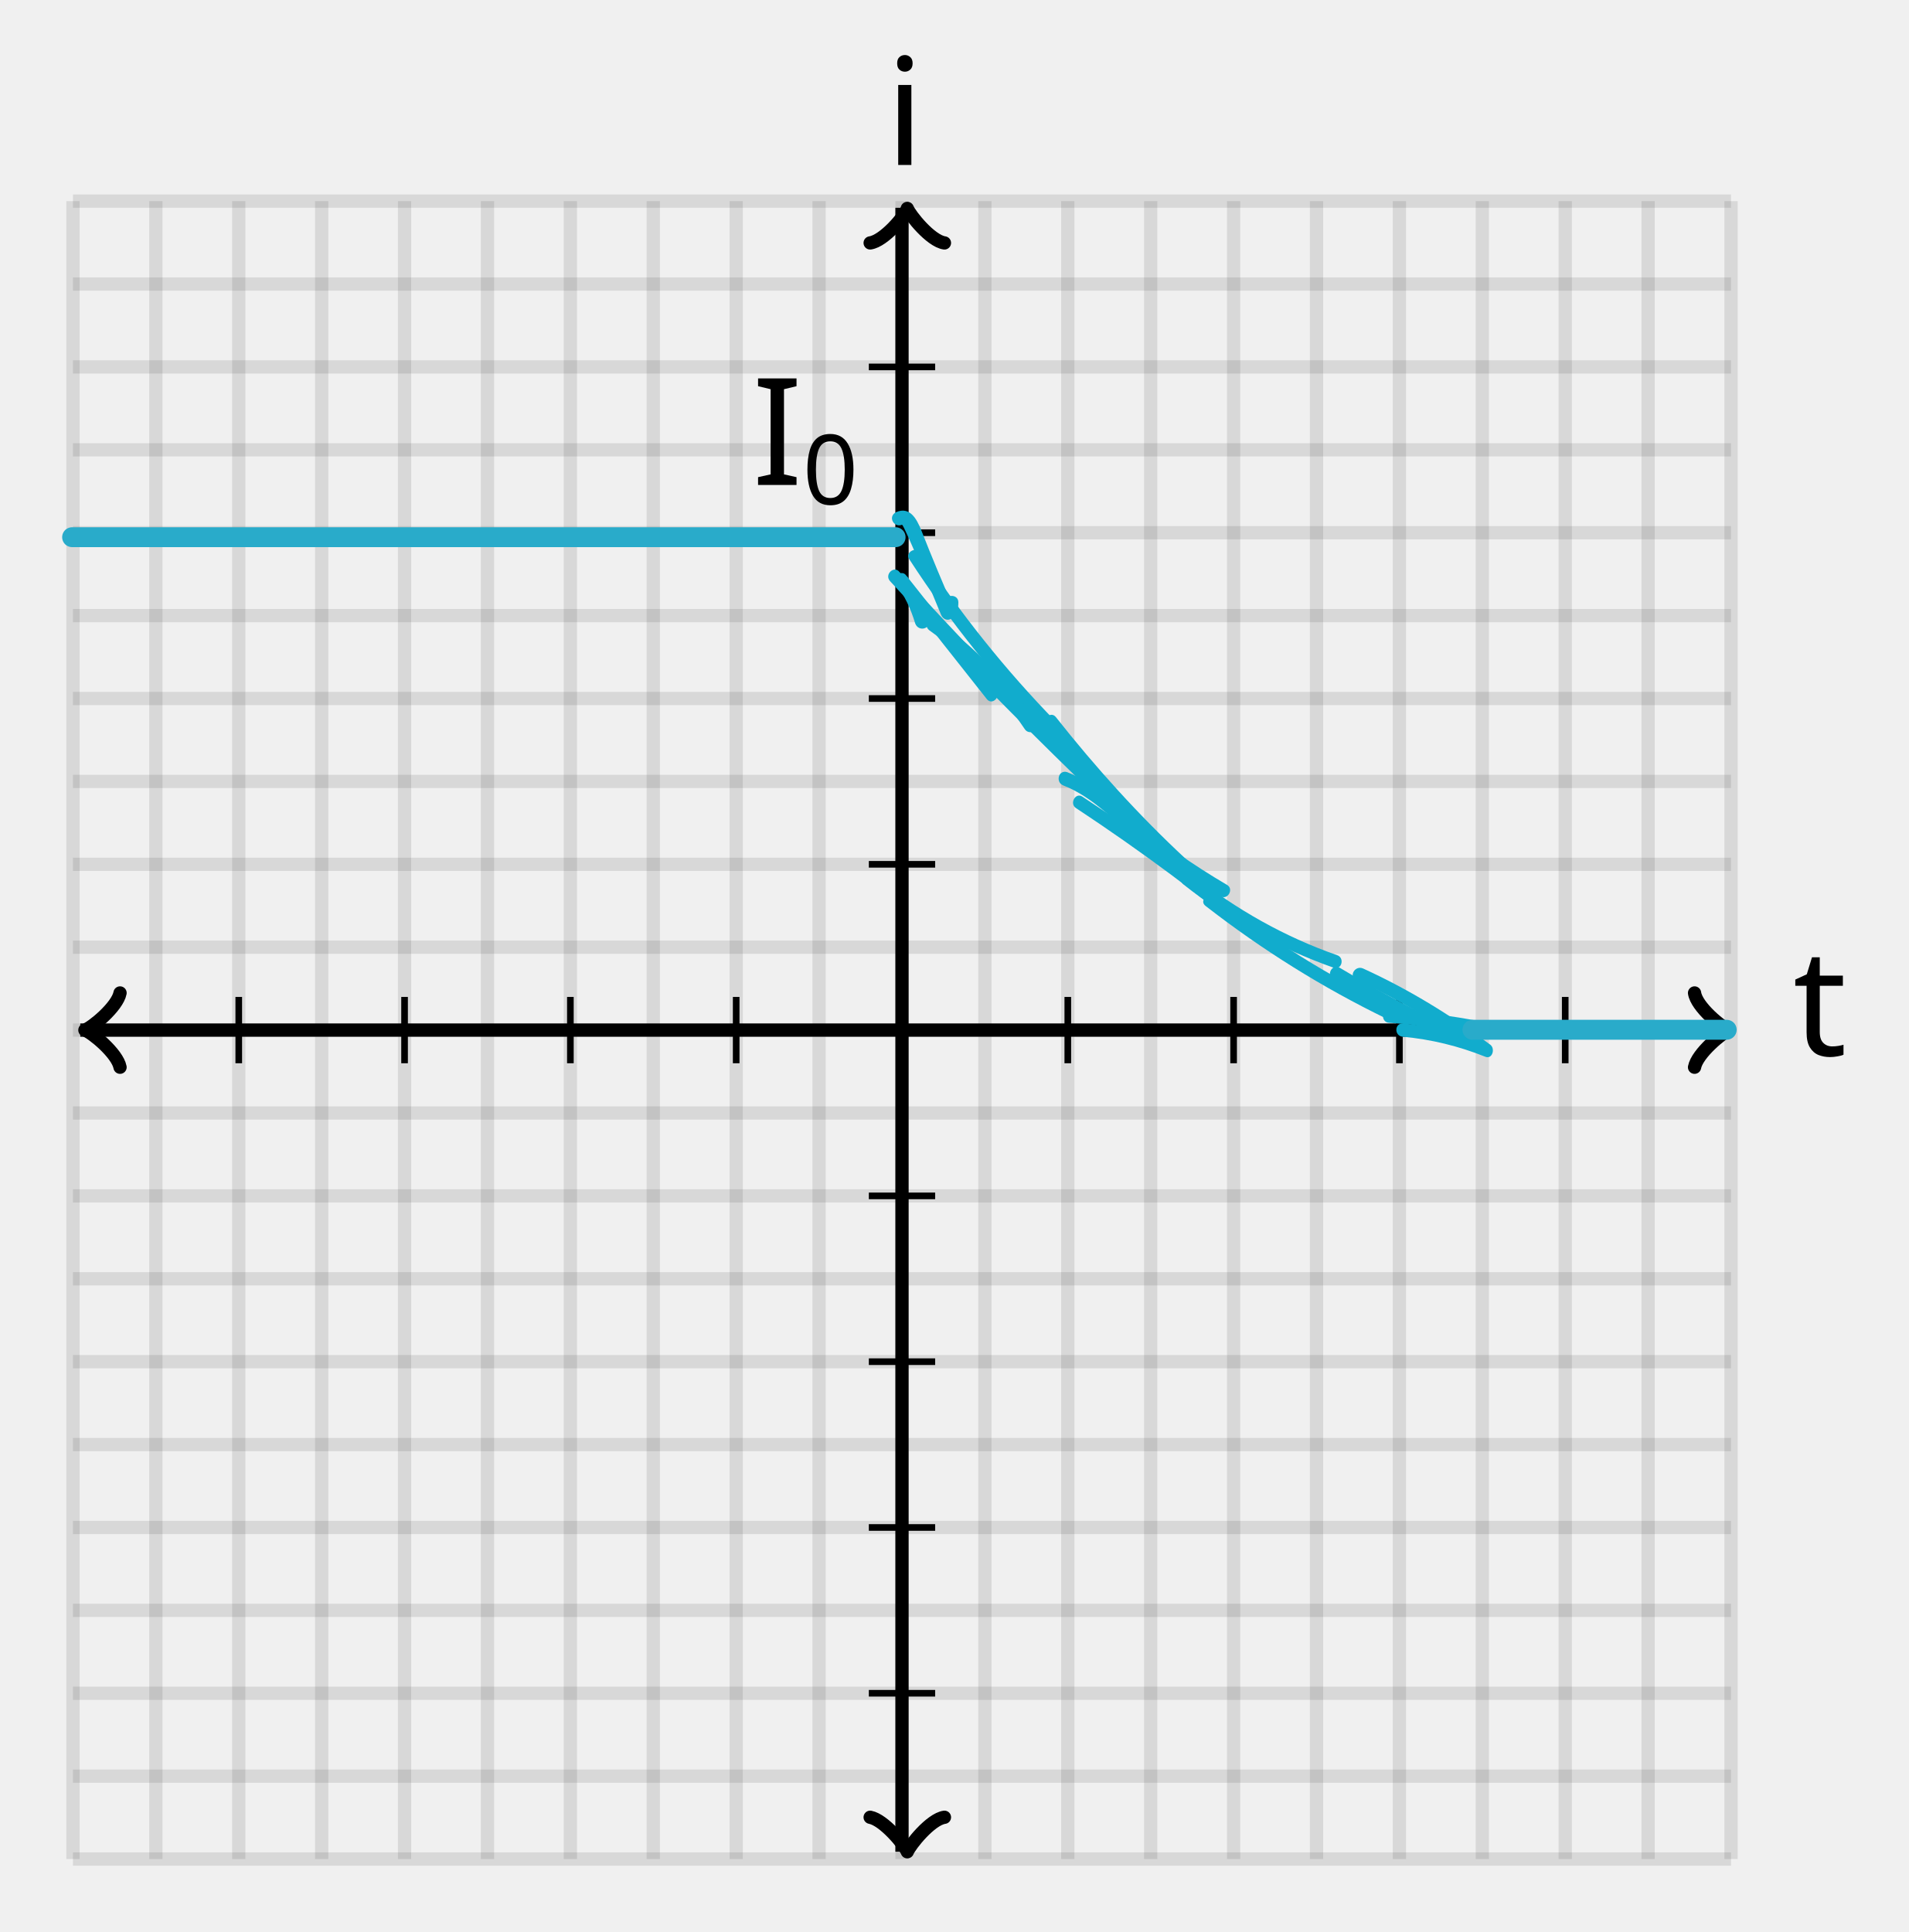
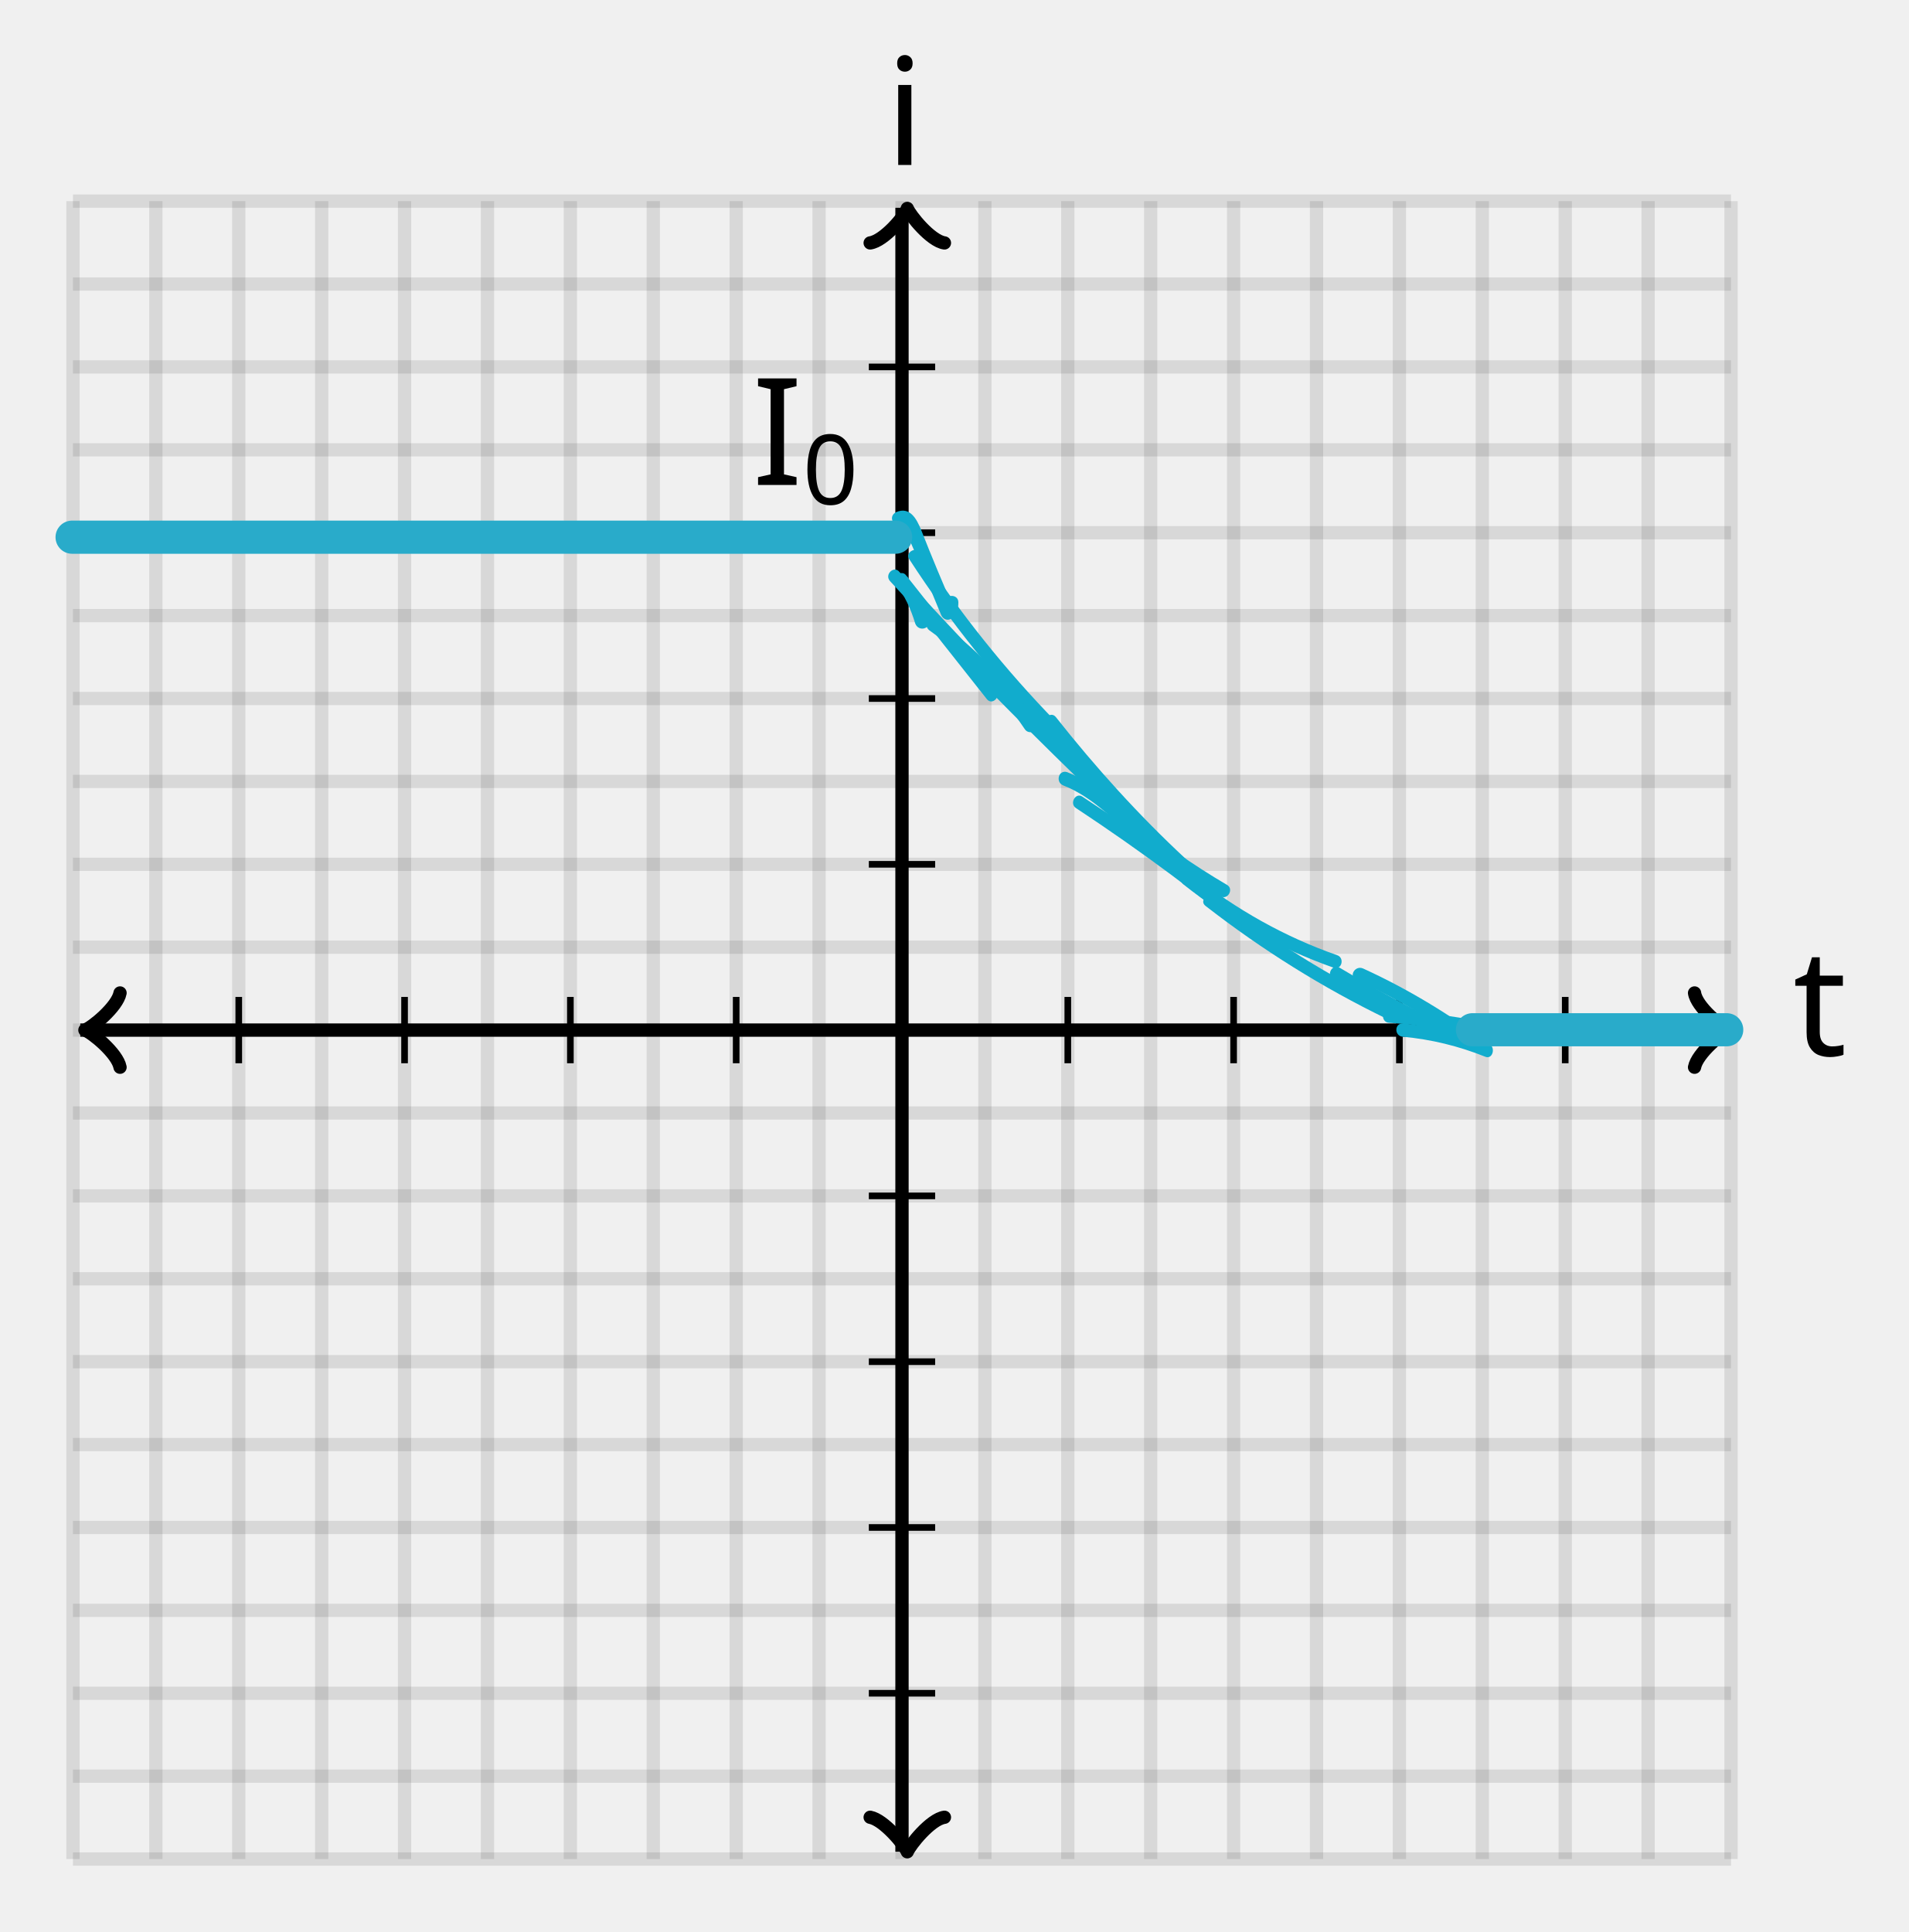
<svg xmlns="http://www.w3.org/2000/svg" version="1.1" id="Layer_1" x="0px" y="0px" width="287.755" height="291.33" viewBox="0 0 287.755 291.33" xml:space="preserve">
  <defs id="defs6176" />
  <style type="text/css" id="style5916">
	.st0{fill:none;stroke:#E8C11C;stroke-miterlimit:10;}
	.st1{fill:none;stroke:#11ACCD;stroke-width:3;stroke-linecap:round;stroke-miterlimit:10;}
	.st2{fill:#11ACCD;}
	.st3{fill:none;stroke:#11ACCD;stroke-width:4;stroke-miterlimit:10;}
	.st4{fill:none;stroke:#BABEC2;stroke-linecap:round;stroke-miterlimit:10;}
	.st5{fill:none;stroke:#11ACCD;stroke-width:6;stroke-miterlimit:10;}
	.st6{fill:none;stroke:#000000;stroke-linecap:round;stroke-linejoin:round;stroke-miterlimit:10;}
	.st7{fill:none;stroke:#000000;stroke-width:2;stroke-linecap:round;stroke-linejoin:round;stroke-miterlimit:10;}
	.st8{fill:none;stroke:#000000;stroke-width:2;stroke-miterlimit:10;}
	.st9{fill:none;stroke:#000000;stroke-linecap:round;stroke-miterlimit:10;}
	.st10{fill:none;stroke:#000000;stroke-width:1.5;stroke-miterlimit:10;}
	.st11{fill:none;stroke:#000000;stroke-width:2;stroke-linecap:round;stroke-miterlimit:10;}
	.st12{fill:none;}
	.st13{stroke:#000000;stroke-linecap:round;stroke-linejoin:round;stroke-miterlimit:10;}
	.st14{fill:none;stroke:#000000;stroke-miterlimit:10;}
	.st15{fill:#FFFFFF;stroke:#000000;stroke-miterlimit:10;}
	.st16{fill:#1FAB54;}
	.st17{fill:none;stroke:#000000;stroke-width:5;stroke-miterlimit:10;}
	.st18{fill:none;stroke:#000000;stroke-width:4;stroke-miterlimit:10;}
	.st19{fill:#FF9C39;}
	.st20{fill:#E8C11C;}
	.st21{fill:none;stroke:#E8C11C;stroke-linecap:round;stroke-miterlimit:10;}
	.st22{fill:#BABEC2;stroke:#BABEC2;stroke-linecap:round;stroke-linejoin:round;stroke-miterlimit:10;}
	.st23{fill:#BABEC2;stroke:#BABEC2;stroke-miterlimit:10;}
	.st24{fill:none;stroke:#BABEC2;stroke-linecap:round;stroke-linejoin:round;stroke-miterlimit:10;}
	.st25{fill:none;stroke:#1FAB54;stroke-width:2;stroke-linecap:round;stroke-miterlimit:10;}
	.st26{fill:none;stroke:#BABEC2;stroke-width:2;stroke-linecap:round;stroke-miterlimit:10;}
	.st27{fill:#BABEC2;}
	.st28{fill:none;stroke:#BABEC2;stroke-width:2;stroke-miterlimit:10;}
	.st29{fill:none;stroke:#BABEC2;stroke-width:2;stroke-linecap:round;stroke-linejoin:round;stroke-miterlimit:10;}
	.st30{opacity:0.1;fill:none;stroke:#000000;stroke-width:2;enable-background:new    ;}
	.st31{fill:none;stroke:#000000;stroke-width:2;stroke-linecap:round;stroke-linejoin:round;}
	.st32{fill:none;stroke:#000000;stroke-width:2;}
	.st33{fill:none;stroke:#000000;}
	.st34{clip-path:url(#SVGID_2_);fill:none;stroke:#29ABCA;stroke-width:5;}
	.st35{clip-path:url(#SVGID_4_);fill:none;stroke:#29ABCA;stroke-width:5;}
	.st36{font-family:'KaTeX_Main-Italic';}
	.st37{font-size:18px;}
	.st38{font-family:'KaTeX_Main-Regular';}
	.st39{clip-path:url(#SVGID_6_);fill:none;stroke:#E1A158;stroke-width:5;}
	.st40{clip-path:url(#SVGID_8_);fill:none;stroke:#E1A158;stroke-width:5;}
	.st41{clip-path:url(#SVGID_10_);fill:none;stroke:#E1A158;stroke-width:5;}
	.st42{fill:#E07D10;}
	.st43{fill:none;stroke:#FF9C39;stroke-width:2;stroke-linecap:round;stroke-miterlimit:10;}
	.st44{fill:none;stroke:#000000;stroke-width:4;stroke-linecap:round;stroke-miterlimit:10;}
	.st45{fill:none;stroke:#11ACCD;stroke-width:4;stroke-linecap:round;stroke-miterlimit:10;}
	.st46{fill:none;stroke:#E8C11C;stroke-width:2;stroke-miterlimit:10;}
</style>
  <path style="opacity:0.1;fill:none;stroke:#000000;stroke-width:2;enable-background:new" id="path5920" d="M 11,280.33 11,30.33" class="st30" />
  <path style="opacity:0.1;fill:none;stroke:#000000;stroke-width:2;enable-background:new" id="path5922" d="m 23.5,280.33 0,-250" class="st30" />
  <path style="opacity:0.1;fill:none;stroke:#000000;stroke-width:2;enable-background:new" id="path5924" d="M 36,280.33 36,30.33" class="st30" />
  <path style="opacity:0.1;fill:none;stroke:#000000;stroke-width:2;enable-background:new" id="path5926" d="m 48.5,280.33 0,-250" class="st30" />
  <path style="opacity:0.1;fill:none;stroke:#000000;stroke-width:2;enable-background:new" id="path5928" d="M 61,280.33 61,30.33" class="st30" />
  <path style="opacity:0.1;fill:none;stroke:#000000;stroke-width:2;enable-background:new" id="path5930" d="m 73.5,280.33 0,-250" class="st30" />
  <path style="opacity:0.1;fill:none;stroke:#000000;stroke-width:2;enable-background:new" id="path5932" d="M 86,280.33 86,30.33" class="st30" />
  <path style="opacity:0.1;fill:none;stroke:#000000;stroke-width:2;enable-background:new" id="path5934" d="m 98.5,280.33 0,-250" class="st30" />
  <path style="opacity:0.1;fill:none;stroke:#000000;stroke-width:2;enable-background:new" id="path5936" d="M 111,280.33 111,30.33" class="st30" />
  <path style="opacity:0.1;fill:none;stroke:#000000;stroke-width:2;enable-background:new" id="path5938" d="m 123.5,280.33 0,-250" class="st30" />
  <path style="opacity:0.1;fill:none;stroke:#000000;stroke-width:2;enable-background:new" id="path5940" d="M 136,280.33 136,30.33" class="st30" />
  <path style="opacity:0.1;fill:none;stroke:#000000;stroke-width:2;enable-background:new" id="path5942" d="m 148.5,280.33 0,-250" class="st30" />
  <path style="opacity:0.1;fill:none;stroke:#000000;stroke-width:2;enable-background:new" id="path5944" d="M 161,280.33 161,30.33" class="st30" />
  <path style="opacity:0.1;fill:none;stroke:#000000;stroke-width:2;enable-background:new" id="path5946" d="m 173.5,280.33 0,-250" class="st30" />
  <path style="opacity:0.1;fill:none;stroke:#000000;stroke-width:2;enable-background:new" id="path5948" d="M 186,280.33 186,30.33" class="st30" />
  <path style="opacity:0.1;fill:none;stroke:#000000;stroke-width:2;enable-background:new" id="path5950" d="m 198.5,280.33 0,-250" class="st30" />
  <path style="opacity:0.1;fill:none;stroke:#000000;stroke-width:2;enable-background:new" id="path5952" d="M 211,280.33 211,30.33" class="st30" />
  <path style="opacity:0.1;fill:none;stroke:#000000;stroke-width:2;enable-background:new" id="path5954" d="m 223.5,280.33 0,-250" class="st30" />
  <path style="opacity:0.1;fill:none;stroke:#000000;stroke-width:2;enable-background:new" id="path5956" d="M 236,280.33 236,30.33" class="st30" />
  <path style="opacity:0.1;fill:none;stroke:#000000;stroke-width:2;enable-background:new" id="path5958" d="m 248.5,280.33 0,-250" class="st30" />
  <path style="opacity:0.1;fill:none;stroke:#000000;stroke-width:2;enable-background:new" id="path5960" d="M 261,280.33 261,30.33" class="st30" />
  <path style="opacity:0.1;fill:none;stroke:#000000;stroke-width:2;enable-background:new" id="path5962" d="m 11,280.33 250,0" class="st30" />
  <path style="opacity:0.1;fill:none;stroke:#000000;stroke-width:2;enable-background:new" id="path5964" d="m 11,267.83 250,0" class="st30" />
  <path style="opacity:0.1;fill:none;stroke:#000000;stroke-width:2;enable-background:new" id="path5966" d="m 11,255.33 250,0" class="st30" />
  <path style="opacity:0.1;fill:none;stroke:#000000;stroke-width:2;enable-background:new" id="path5968" d="m 11,242.83 250,0" class="st30" />
  <path style="opacity:0.1;fill:none;stroke:#000000;stroke-width:2;enable-background:new" id="path5970" d="m 11,230.33 250,0" class="st30" />
  <path style="opacity:0.1;fill:none;stroke:#000000;stroke-width:2;enable-background:new" id="path5972" d="m 11,217.83 250,0" class="st30" />
  <path style="opacity:0.1;fill:none;stroke:#000000;stroke-width:2;enable-background:new" id="path5974" d="m 11,205.33 250,0" class="st30" />
  <path style="opacity:0.1;fill:none;stroke:#000000;stroke-width:2;enable-background:new" id="path5976" d="m 11,192.83 250,0" class="st30" />
  <path style="opacity:0.1;fill:none;stroke:#000000;stroke-width:2;enable-background:new" id="path5978" d="m 11,180.33 250,0" class="st30" />
  <path style="opacity:0.1;fill:none;stroke:#000000;stroke-width:2;enable-background:new" id="path5980" d="m 11,167.83 250,0" class="st30" />
  <path style="opacity:0.1;fill:none;stroke:#000000;stroke-width:2;enable-background:new" id="path5982" d="m 11,155.33 250,0" class="st30" />
  <path style="opacity:0.1;fill:none;stroke:#000000;stroke-width:2;enable-background:new" id="path5984" d="m 11,142.83 250,0" class="st30" />
  <path style="opacity:0.1;fill:none;stroke:#000000;stroke-width:2;enable-background:new" id="path5986" d="m 11,130.33 250,0" class="st30" />
  <path style="opacity:0.1;fill:none;stroke:#000000;stroke-width:2;enable-background:new" id="path5988" d="m 11,117.83 250,0" class="st30" />
  <path style="opacity:0.1;fill:none;stroke:#000000;stroke-width:2;enable-background:new" id="path5990" d="m 11,105.33 250,0" class="st30" />
  <path style="opacity:0.1;fill:none;stroke:#000000;stroke-width:2;enable-background:new" id="path5992" d="m 11,92.83 250,0" class="st30" />
  <path style="opacity:0.1;fill:none;stroke:#000000;stroke-width:2;enable-background:new" id="path5994" d="m 11,80.33 250,0" class="st30" />
  <path style="opacity:0.1;fill:none;stroke:#000000;stroke-width:2;enable-background:new" id="path5996" d="m 11,67.83 250,0" class="st30" />
  <path style="opacity:0.1;fill:none;stroke:#000000;stroke-width:2;enable-background:new" id="path5998" d="m 11,55.33 250,0" class="st30" />
  <path style="opacity:0.1;fill:none;stroke:#000000;stroke-width:2;enable-background:new" id="path6000" d="m 11,42.83 250,0" class="st30" />
  <path style="opacity:0.1;fill:none;stroke:#000000;stroke-width:2;enable-background:new" id="path6002" d="m 11,30.33 250,0" class="st30" />
  <path style="fill:none;stroke:#000000;stroke-width:2;stroke-linecap:round;stroke-linejoin:round" id="path6004" d="m 18.1,149.73 c -0.4,2.1 -4.2,5.2 -5.3,5.6 1.1,0.4 4.9,3.5 5.3,5.6" class="st31" />
  <path style="fill:none;stroke:#000000;stroke-width:2" id="path6006" d="m 136,155.33 c 0,0 0,0 -123.9,0" class="st32" />
  <path style="fill:none;stroke:#000000;stroke-width:2;stroke-linecap:round;stroke-linejoin:round" id="path6008" d="m 255.5,160.93 c 0.4,-2.1 4.2,-5.2 5.2,-5.6 -1.1,-0.4 -4.9,-3.5 -5.2,-5.6" class="st31" />
  <path style="fill:none;stroke:#000000;stroke-width:2" id="path6010" d="m 136,155.33 c 0,0 0,0 124,0" class="st32" />
  <path style="fill:none;stroke:#000000;stroke-width:2;stroke-linecap:round;stroke-linejoin:round" id="path6012" d="m 131.2,274.03 c 2.1,0.4 5.2,4.2 5.6,5.2 0.4,-1 3.5,-4.9 5.6,-5.2" class="st31" />
  <path style="fill:none;stroke:#000000;stroke-width:2" id="path6014" d="m 136,155.33 c 0,0 0,0 0,123.9" class="st32" />
  <path style="fill:none;stroke:#000000;stroke-width:2;stroke-linecap:round;stroke-linejoin:round" id="path6016" d="m 142.4,36.63 c -2.1,-0.3 -5.2,-4.2 -5.6,-5.2 -0.3,1.1 -3.5,4.9 -5.6,5.2" class="st31" />
  <path style="fill:none;stroke:#000000;stroke-width:2" id="path6018" d="m 136,155.33 c 0,0 0,0 0,-124" class="st32" />
  <path style="fill:none;stroke:#000000" id="path6020" d="m 161,160.33 0,-10" class="st33" />
  <path style="fill:none;stroke:#000000" id="path6022" d="m 186,160.33 0,-10" class="st33" />
  <path style="fill:none;stroke:#000000" id="path6024" d="m 211,160.33 0,-10" class="st33" />
  <path style="fill:none;stroke:#000000" id="path6026" d="m 236,160.33 0,-10" class="st33" />
  <path style="fill:none;stroke:#000000" id="path6028" d="m 111,160.33 0,-10" class="st33" />
  <path style="fill:none;stroke:#000000" id="path6030" d="m 86,160.33 0,-10" class="st33" />
  <path style="fill:none;stroke:#000000" id="path6032" d="m 61,160.33 0,-10" class="st33" />
  <path style="fill:none;stroke:#000000" id="path6034" d="m 36,160.33 0,-10" class="st33" />
  <path style="fill:none;stroke:#000000" id="path6036" d="m 131,130.33 10,0" class="st33" />
  <path style="fill:none;stroke:#000000" id="path6038" d="m 131,105.33 10,0" class="st33" />
  <path style="fill:none;stroke:#000000" id="path6040" d="m 131,80.33 10,0" class="st33" />
  <path style="fill:none;stroke:#000000" id="path6042" d="m 131,55.33 10,0" class="st33" />
  <path style="fill:none;stroke:#000000" id="path6044" d="m 131,180.33 10,0" class="st33" />
  <path style="fill:none;stroke:#000000" id="path6046" d="m 131,205.33 10,0" class="st33" />
  <path style="fill:none;stroke:#000000" id="path6048" d="m 131,230.33 10,0" class="st33" />
  <path style="fill:none;stroke:#000000" id="path6050" d="m 131,255.33 10,0" class="st33" />
-   <text class="st38 st37" id="text6074" style="font-style:normal;font-variant:normal;font-weight:normal;font-stretch:normal;font-size:22.5px;line-height:125%;font-family:KaTeX_Main;-inkscape-font-specification:'KaTeX_Main, Normal';text-align:start;writing-mode:lr-tb;text-anchor:start" x="113.395" y="73.127">I<tspan style="font-size:65%;baseline-shift:sub" id="tspan4259">0</tspan>
+   <text class="st38 st37" id="text6074" style="font-style:normal;font-variant:normal;font-weight:normal;font-stretch:normal;font-size:22.5px;line-height:0%;font-family:KaTeX_Main;-inkscape-font-specification:'KaTeX_Main, Normal';text-align:start;writing-mode:lr-tb;text-anchor:start" x="113.395" y="73.127">I<tspan style="font-size:65%;baseline-shift:sub" id="tspan4259">0</tspan>
  </text>
-   <text id="text6078" x="133.523" y="24.872" style="font-style:normal;font-variant:normal;font-weight:normal;font-stretch:normal;font-size:22.5px;line-height:125%;font-family:KaTeX_Math;-inkscape-font-specification:'KaTeX_Math, Normal';text-align:start;writing-mode:lr-tb;text-anchor:start">
+   <text id="text6078" x="133.523" y="24.872" style="font-style:normal;font-variant:normal;font-weight:normal;font-stretch:normal;font-size:22.5px;line-height:0%;font-family:KaTeX_Math;-inkscape-font-specification:'KaTeX_Math, Normal';text-align:start;writing-mode:lr-tb;text-anchor:start">
    <tspan x="133.523" y="24.872" class="st36 st37" id="tspan6080" style="font-style:normal;font-variant:normal;font-weight:normal;font-stretch:normal;font-size:22.5px;line-height:125%;font-family:KaTeX_Math;-inkscape-font-specification:'KaTeX_Math, Normal';text-align:start;writing-mode:lr-tb;text-anchor:start">i</tspan>
  </text>
-   <text id="text6084" x="270.331" y="159.18" style="font-style:normal;font-variant:normal;font-weight:normal;font-stretch:normal;font-size:22.5px;line-height:125%;font-family:KaTeX_Math;-inkscape-font-specification:'KaTeX_Math, Normal';text-align:start;writing-mode:lr-tb;text-anchor:start">
+   <text id="text6084" x="270.331" y="159.18" style="font-style:normal;font-variant:normal;font-weight:normal;font-stretch:normal;font-size:22.5px;line-height:0%;font-family:KaTeX_Math;-inkscape-font-specification:'KaTeX_Math, Normal';text-align:start;writing-mode:lr-tb;text-anchor:start">
    <tspan x="270.331" y="159.18" class="st36 st37" id="tspan6086" style="font-style:normal;font-variant:normal;font-weight:normal;font-stretch:normal;font-size:22.5px;line-height:125%;font-family:KaTeX_Math;-inkscape-font-specification:'KaTeX_Math, Normal';text-align:start;writing-mode:lr-tb;text-anchor:start">t</tspan>
  </text>
  <g id="g6090" transform="translate(-2,6.330195)">
    <g id="g6092">
      <path class="st2" d="m 138,72.8 c 0.3,-0.1 5.4,12.4 5.9,13.6 0.3,0.7 1.1,1 1.7,0.4 0.7,-0.7 0.9,-1.3 0.9,-2.3 0,-1.3 -2,-1.3 -2,0 -0.1,0.3 -0.2,0.6 -0.3,0.8 0.6,0.1 1.1,0.3 1.7,0.4 -1.7,-4 -3.4,-8 -5,-12.1 -0.7,-1.7 -1.7,-3.6 -3.8,-2.7 -1.3,0.7 -0.3,2.4 0.9,1.9 l 0,0 z" id="path6094" style="fill:#11accd" />
    </g>
  </g>
  <g id="g6096" transform="translate(-2,6.330195)">
    <g id="g6098">
      <path class="st2" d="m 139.1,78 c 6.1,9.4 13,18 20.8,26 0.9,0.9 2.3,-0.5 1.4,-1.4 -7.7,-7.9 -14.5,-16.4 -20.5,-25.6 -0.7,-1 -2.4,0 -1.7,1 l 0,0 z" id="path6100" style="fill:#11accd" />
    </g>
  </g>
  <g id="g6102" transform="translate(-2,6.330195)">
    <g id="g6104">
      <path class="st2" d="m 144.3,90.7 c 8.7,9.1 17.7,18 26.8,26.7 0.9,0.9 2.3,-0.5 1.4,-1.4 -9.1,-8.7 -18.1,-17.6 -26.8,-26.7 -0.9,-0.9 -2.3,0.5 -1.4,1.4 l 0,0 z" id="path6106" style="fill:#11accd" />
    </g>
  </g>
  <g id="g6108" transform="translate(-2,6.330195)">
    <g id="g6110">
      <path class="st2" d="m 162.3,112.1 c 4.7,1.8 8.3,6 12.2,9 3.7,2.8 7.5,5.4 11.5,7.7 1.1,0.7 2.1,-1.1 1,-1.7 -5.1,-3 -10,-6.4 -14.5,-10.2 -3.1,-2.6 -5.8,-5.3 -9.6,-6.8 -1.3,-0.4 -1.8,1.5 -0.6,2 l 0,0 z" id="path6112" style="fill:#11accd" />
    </g>
  </g>
  <g id="g6114" transform="translate(-2,6.330195)">
    <g id="g6116">
      <path class="st2" d="m 180.4,127 c 6.9,5.5 14.5,9.7 22.7,12.6 1.2,0.4 1.7,-1.5 0.5,-1.9 -8,-2.8 -15.2,-6.9 -21.8,-12.1 -0.9,-0.8 -2.4,0.6 -1.4,1.4 l 0,0 z" id="path6118" style="fill:#11accd" />
    </g>
  </g>
  <g id="g6120" transform="translate(-2,6.330195)">
    <g id="g6122">
      <path class="st2" d="m 211.5,147.9 c 5.5,0.4 10.9,1.1 16.3,2.3 1.3,0.3 1.8,-1.7 0.5,-1.9 -5.6,-1.2 -11.1,-2 -16.8,-2.4 -1.3,0 -1.3,2 0,2 l 0,0 z" id="path6124" style="fill:#11accd" />
    </g>
  </g>
  <g id="g6126" transform="translate(-2,6.330195)">
    <g id="g6128">
      <path class="st2" d="m 223,149.7 c -6.5,-3 -12.8,-6.4 -19,-10.1 -1.1,-0.7 -2.1,1.1 -1,1.7 6.1,3.7 12.5,7.1 19,10.1 1.1,0.6 2.1,-1.2 1,-1.7 l 0,0 z" id="path6130" style="fill:#11accd" />
    </g>
  </g>
  <g id="g6132" transform="translate(-2,6.330195)">
    <g id="g6134">
      <path class="st2" d="m 142.1,88.7 c 5.7,4.1 10.5,9.1 14.4,14.9 0.7,1.1 2.5,0.1 1.7,-1 -4.1,-6.1 -9.2,-11.3 -15.1,-15.6 -1,-0.8 -2,0.9 -1,1.7 l 0,0 z" id="path6136" style="fill:#11accd" />
    </g>
  </g>
  <g id="g6138" transform="translate(-2,6.330195)">
    <g id="g6140">
      <path class="st2" d="m 142,87.2 c -0.7,-2.4 -1.7,-4.5 -3.2,-6.6 -0.5,0.4 -1,0.8 -1.6,1.2 4.5,5.8 9,11.5 13.6,17.3 0.8,1 2.2,-0.4 1.4,-1.4 -4.5,-5.8 -9,-11.5 -13.6,-17.3 -0.7,-0.9 -2.2,0.3 -1.6,1.2 1.4,1.9 2.3,3.8 3,6.1 0.5,1.3 2.4,0.8 2,-0.5 l 0,0 z" id="path6142" style="fill:#11accd" />
    </g>
  </g>
  <g id="g6144" transform="translate(-2,6.330195)">
    <g id="g6146">
      <path class="st2" d="m 136.2,81.3 c 9.6,10.5 19.5,20.8 29.6,30.9 0.9,0.9 2.3,-0.5 1.4,-1.4 -10.1,-10.1 -20,-20.4 -29.6,-30.9 -0.8,-1 -2.3,0.4 -1.4,1.4 l 0,0 z" id="path6148" style="fill:#11accd" />
    </g>
  </g>
  <g id="g6150" transform="translate(-2,6.330195)">
    <g id="g6152">
      <path class="st2" d="m 159.8,103.2 c 5.9,7.7 12.5,14.8 19.6,21.4 0.9,0.9 2.4,-0.5 1.4,-1.4 -7.1,-6.6 -13.6,-13.8 -19.6,-21.4 -0.8,-1 -2.2,0.4 -1.4,1.4 l 0,0 z" id="path6154" style="fill:#11accd" />
    </g>
  </g>
  <g id="g6156" transform="translate(-2,6.330195)">
    <g id="g6158">
      <path class="st2" d="m 164.2,115.5 c 9.7,6.4 19,13.3 28,20.8 1,0.8 2.4,-0.6 1.4,-1.4 -9,-7.6 -18.5,-14.6 -28.4,-21.1 -1,-0.7 -2,1 -1,1.7 l 0,0 z" id="path6160" style="fill:#11accd" />
    </g>
  </g>
  <g id="g6162" transform="translate(-2,6.330195)">
    <g id="g6164">
      <path class="st2" d="m 183.8,130.3 c 8.5,6.6 17.6,12.3 27.3,17 1.2,0.6 2.2,-1.2 1,-1.7 -9.5,-4.6 -18.5,-10.2 -26.9,-16.7 -1,-0.8 -2.5,0.6 -1.4,1.4 l 0,0 z" id="path6166" style="fill:#11accd" />
    </g>
  </g>
  <g id="g6168" transform="translate(-2,6.330195)">
    <g id="g6170">
      <path class="st2" d="m 213.5,150 c 4.3,0.4 8.4,1.4 12.4,3 1.1,0.5 1.6,-1.2 0.8,-1.8 -6,-4.5 -12.4,-8.4 -19.2,-11.5 -1.2,-0.5 -2.2,1.2 -1,1.7 6.8,3.2 13.2,7 19.2,11.5 0.3,-0.6 0.5,-1.2 0.8,-1.8 -4.2,-1.7 -8.4,-2.7 -12.9,-3.1 -1.4,-0.1 -1.4,1.9 -0.1,2 l 0,0 z" id="path6172" style="fill:#11accd" />
    </g>
  </g>
-   <path style="fill:none;fill-rule:evenodd;stroke:#29abca;stroke-width:3;stroke-linecap:round;stroke-linejoin:miter;stroke-miterlimit:4;stroke-dasharray:none;stroke-opacity:1" d="m 10.872,81.004 124.167,0" id="path4261" />
-   <path style="fill:none;fill-rule:evenodd;stroke:#29abca;stroke-width:3;stroke-linecap:round;stroke-linejoin:miter;stroke-miterlimit:4;stroke-dasharray:none;stroke-opacity:1" d="m 260.349,155.279 -38.337,0" id="path4263" />
+   <path style="fill:none;fill-rule:evenodd;stroke:#29abca;stroke-width:5;stroke-linecap:round;stroke-linejoin:miter;stroke-miterlimit:4;stroke-dasharray:none;stroke-opacity:1" d="m 10.872,81.004 124.167,0" id="path4261" />
+   <path style="fill:none;fill-rule:evenodd;stroke:#29abca;stroke-width:5;stroke-linecap:round;stroke-linejoin:miter;stroke-miterlimit:4;stroke-dasharray:none;stroke-opacity:1" d="m 260.349,155.279 -38.337,0" id="path4263" />
</svg>
